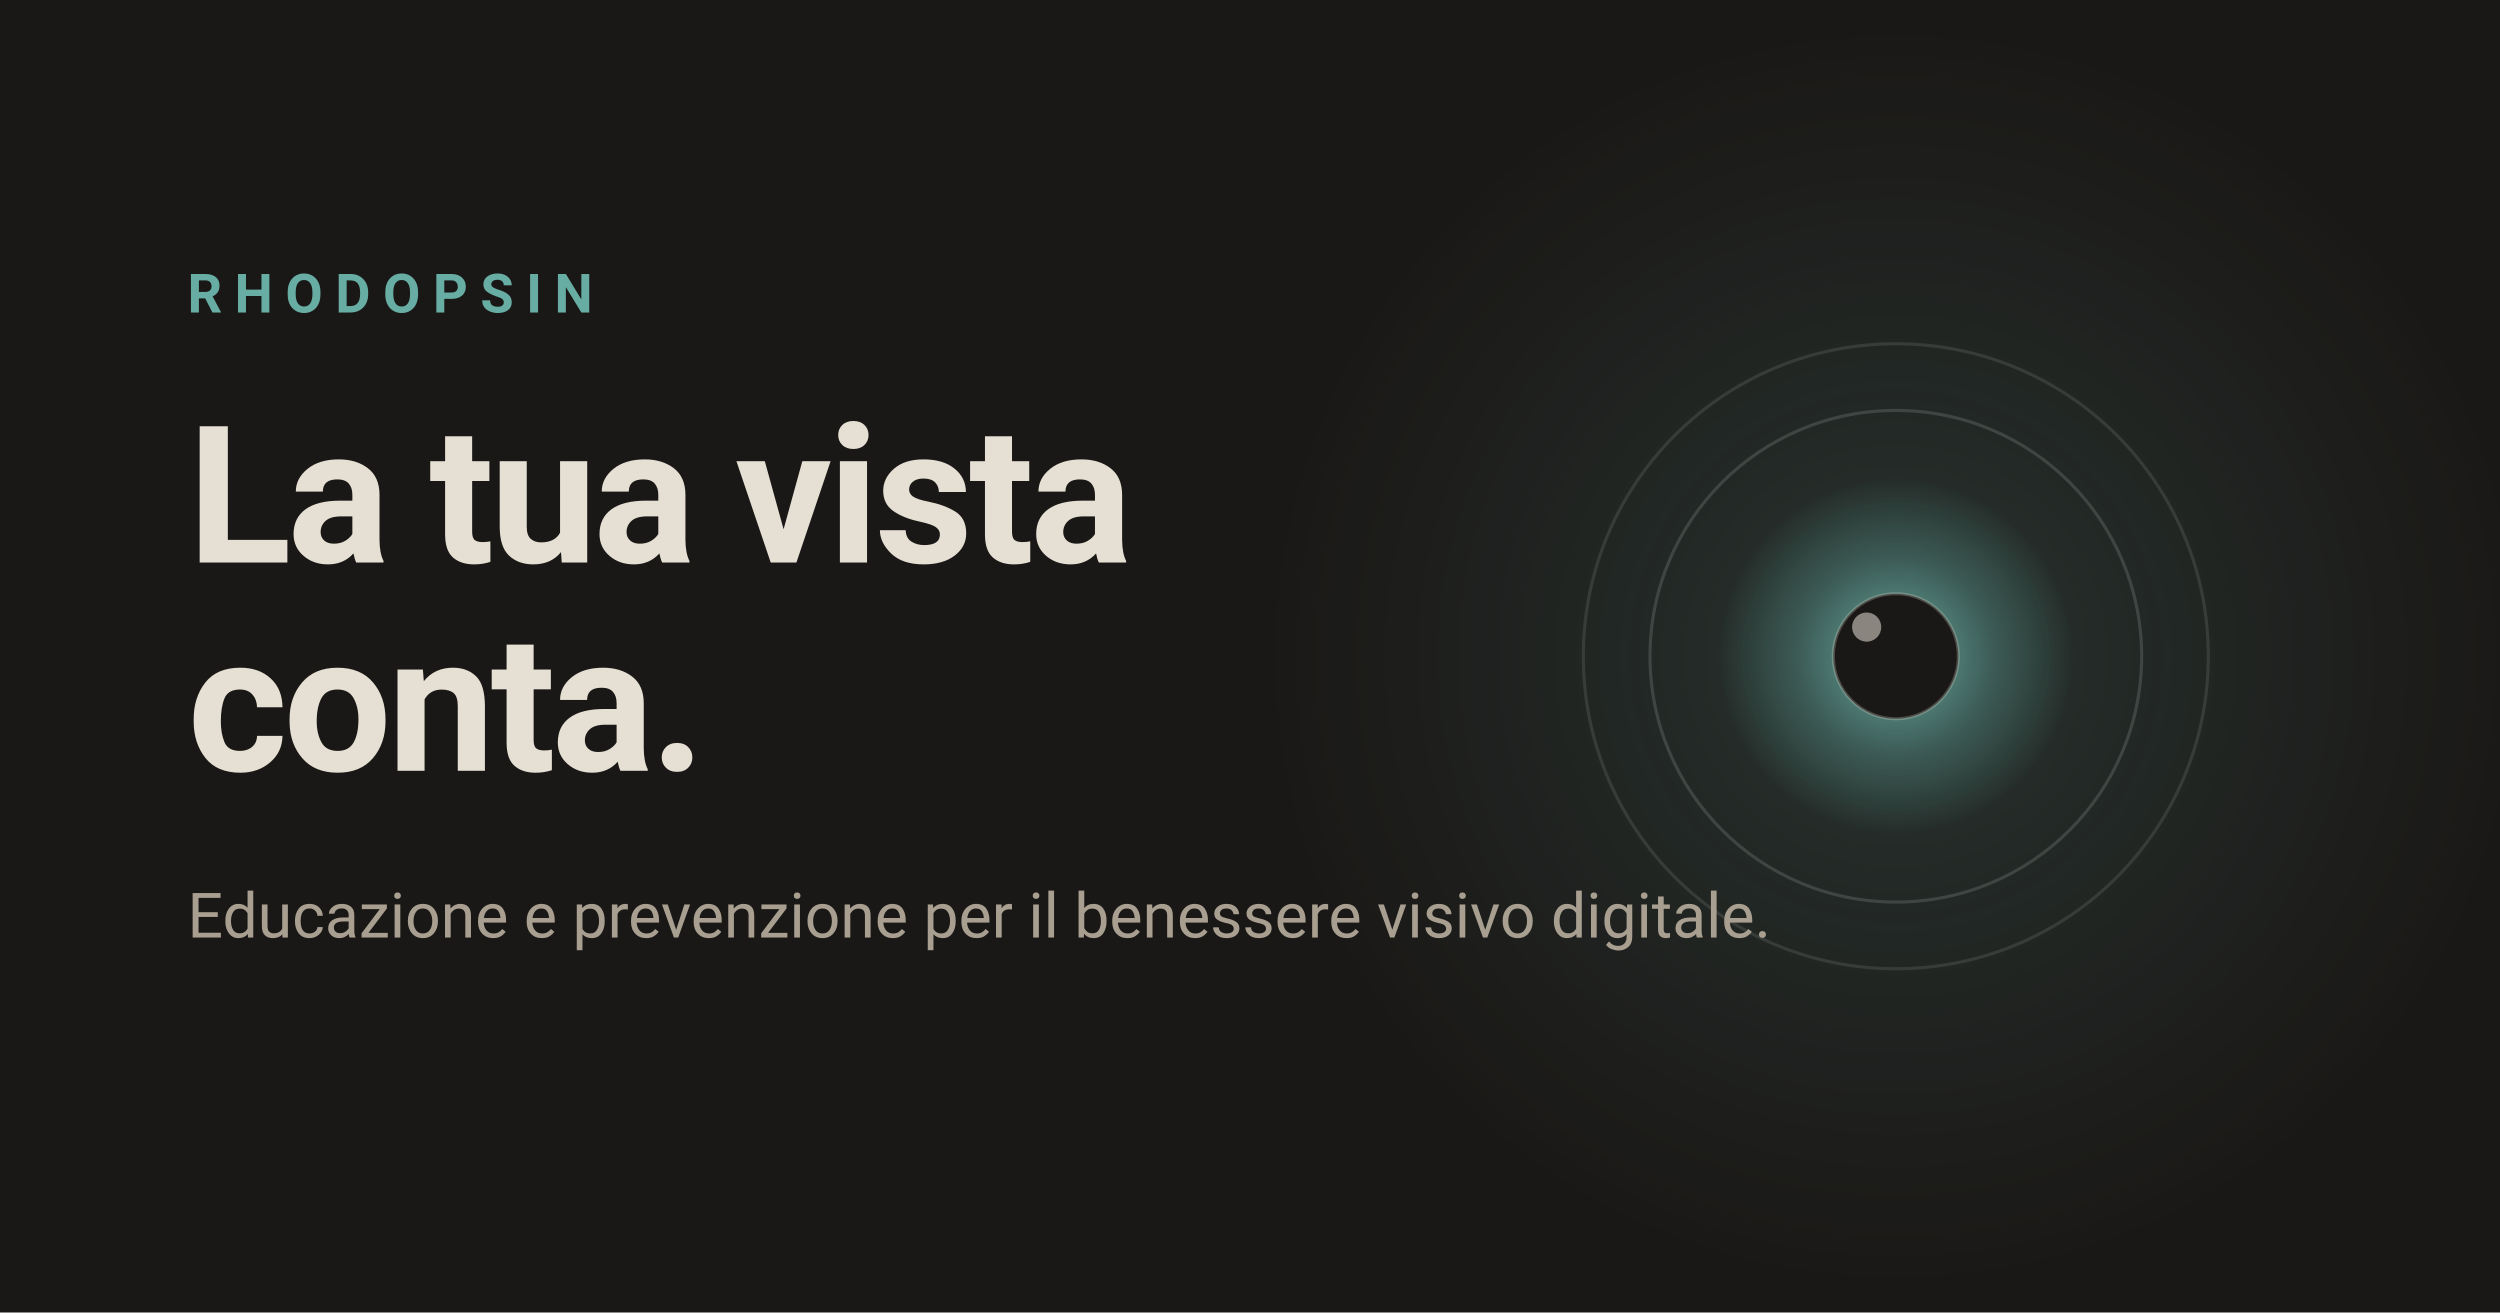
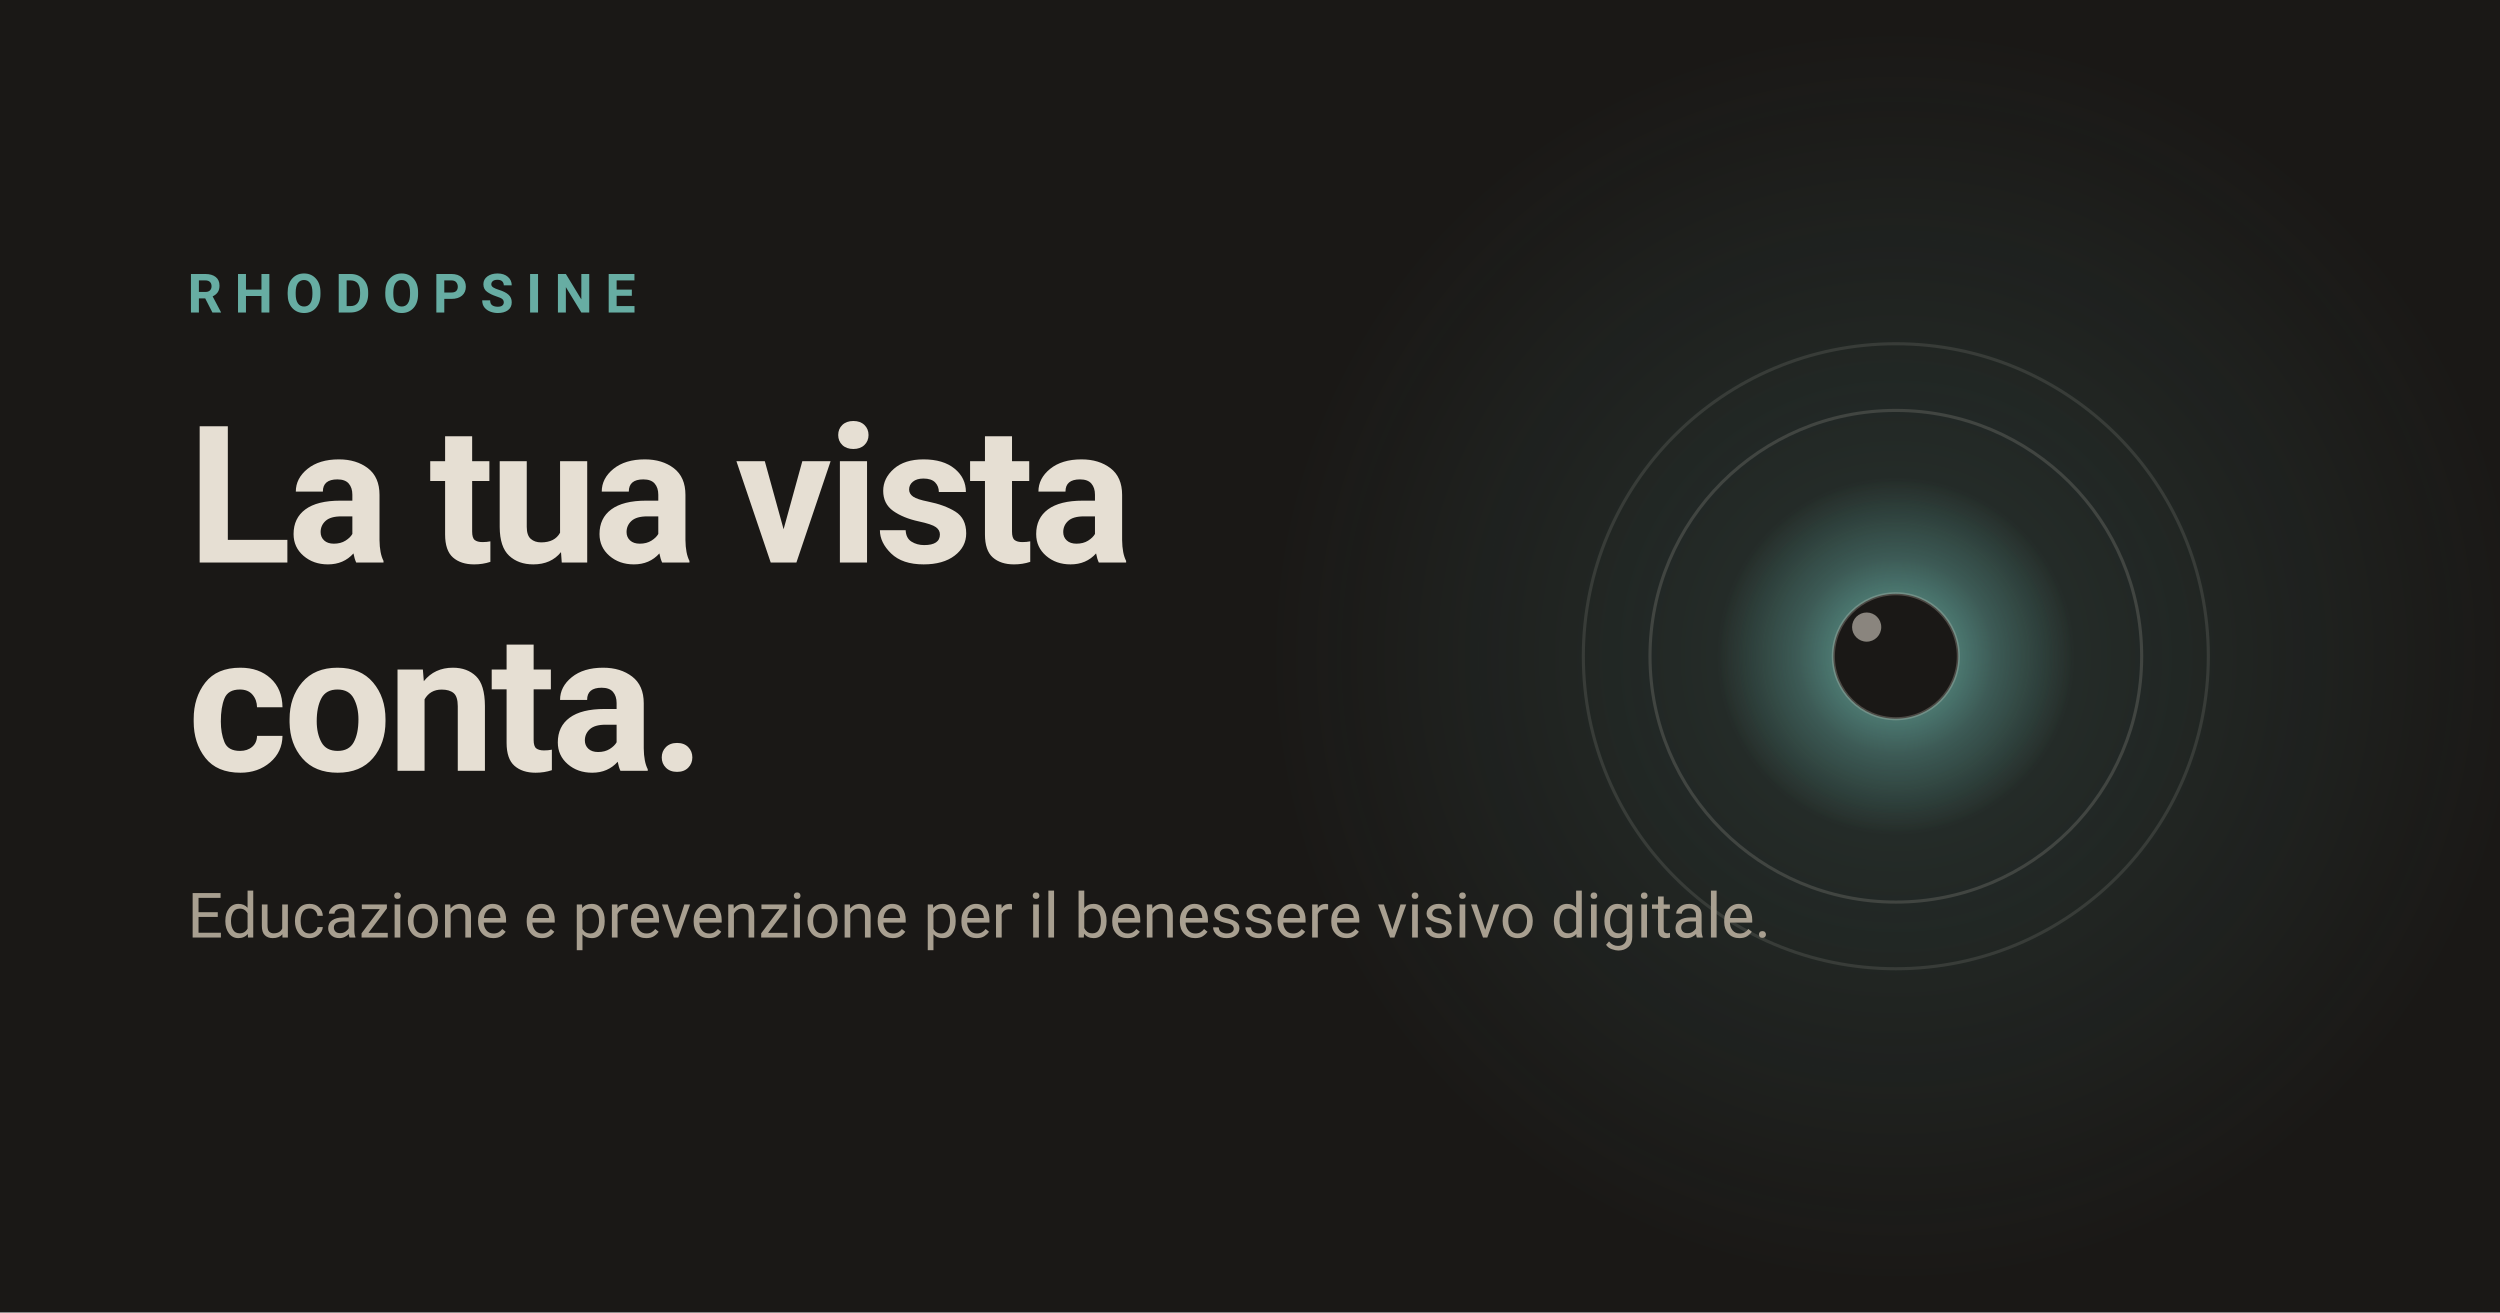
- <svg xmlns="http://www.w3.org/2000/svg" width="1200" height="630" viewBox="0 0 1200 630" role="img" aria-label="Rhodopsin — La tua vista conta">
+ <svg xmlns="http://www.w3.org/2000/svg" width="1200" height="630" viewBox="0 0 1200 630" role="img" aria-label="Rhodopsine — La tua vista conta">
  <defs>
    <radialGradient id="iris" cx="50%" cy="50%" r="50%">
      <stop offset="0%" stop-color="#67ADA3" stop-opacity="0.95" />
      <stop offset="55%" stop-color="#67ADA3" stop-opacity="0.35" />
      <stop offset="100%" stop-color="#67ADA3" stop-opacity="0" />
    </radialGradient>
    <radialGradient id="glow" cx="50%" cy="50%" r="50%">
      <stop offset="0%" stop-color="#67ADA3" stop-opacity="0.18" />
      <stop offset="100%" stop-color="#67ADA3" stop-opacity="0" />
    </radialGradient>
  </defs>
  <rect width="1200" height="630" fill="#1A1816" />
  <g transform="translate(910 315)">
    <circle r="300" fill="url(#glow)" />
    <circle r="150" fill="none" stroke="#E6DFD3" stroke-opacity="0.12" stroke-width="1.5" />
    <circle r="118" fill="none" stroke="#E6DFD3" stroke-opacity="0.16" stroke-width="1.5" />
    <circle r="86" fill="url(#iris)" />
    <circle r="30" fill="#1A1816" />
    <circle r="30" fill="none" stroke="#E6DFD3" stroke-opacity="0.25" stroke-width="1.5" />
    <circle cx="-14" cy="-14" r="7" fill="#E6DFD3" opacity="0.55" />
  </g>
  <g transform="translate(90 150)" font-family="-apple-system, BlinkMacSystemFont, 'Segoe UI', Roboto, Helvetica, Arial, sans-serif">
-     <text x="0" y="0" fill="#67ADA3" font-size="26" font-weight="600" letter-spacing="6">RHODOPSIN</text>
+     <text x="0" y="0" fill="#67ADA3" font-size="26" font-weight="600" letter-spacing="6">RHODOPSINE</text>
    <text x="0" y="120" fill="#E6DFD3" font-size="92" font-weight="600" letter-spacing="-2">La tua vista</text>
    <text x="0" y="220" fill="#E6DFD3" font-size="92" font-weight="600" letter-spacing="-2">conta.</text>
    <text x="0" y="300" fill="#A89F90" font-size="30" font-weight="400">Educazione e prevenzione per il benessere visivo digitale.</text>
  </g>
</svg>
